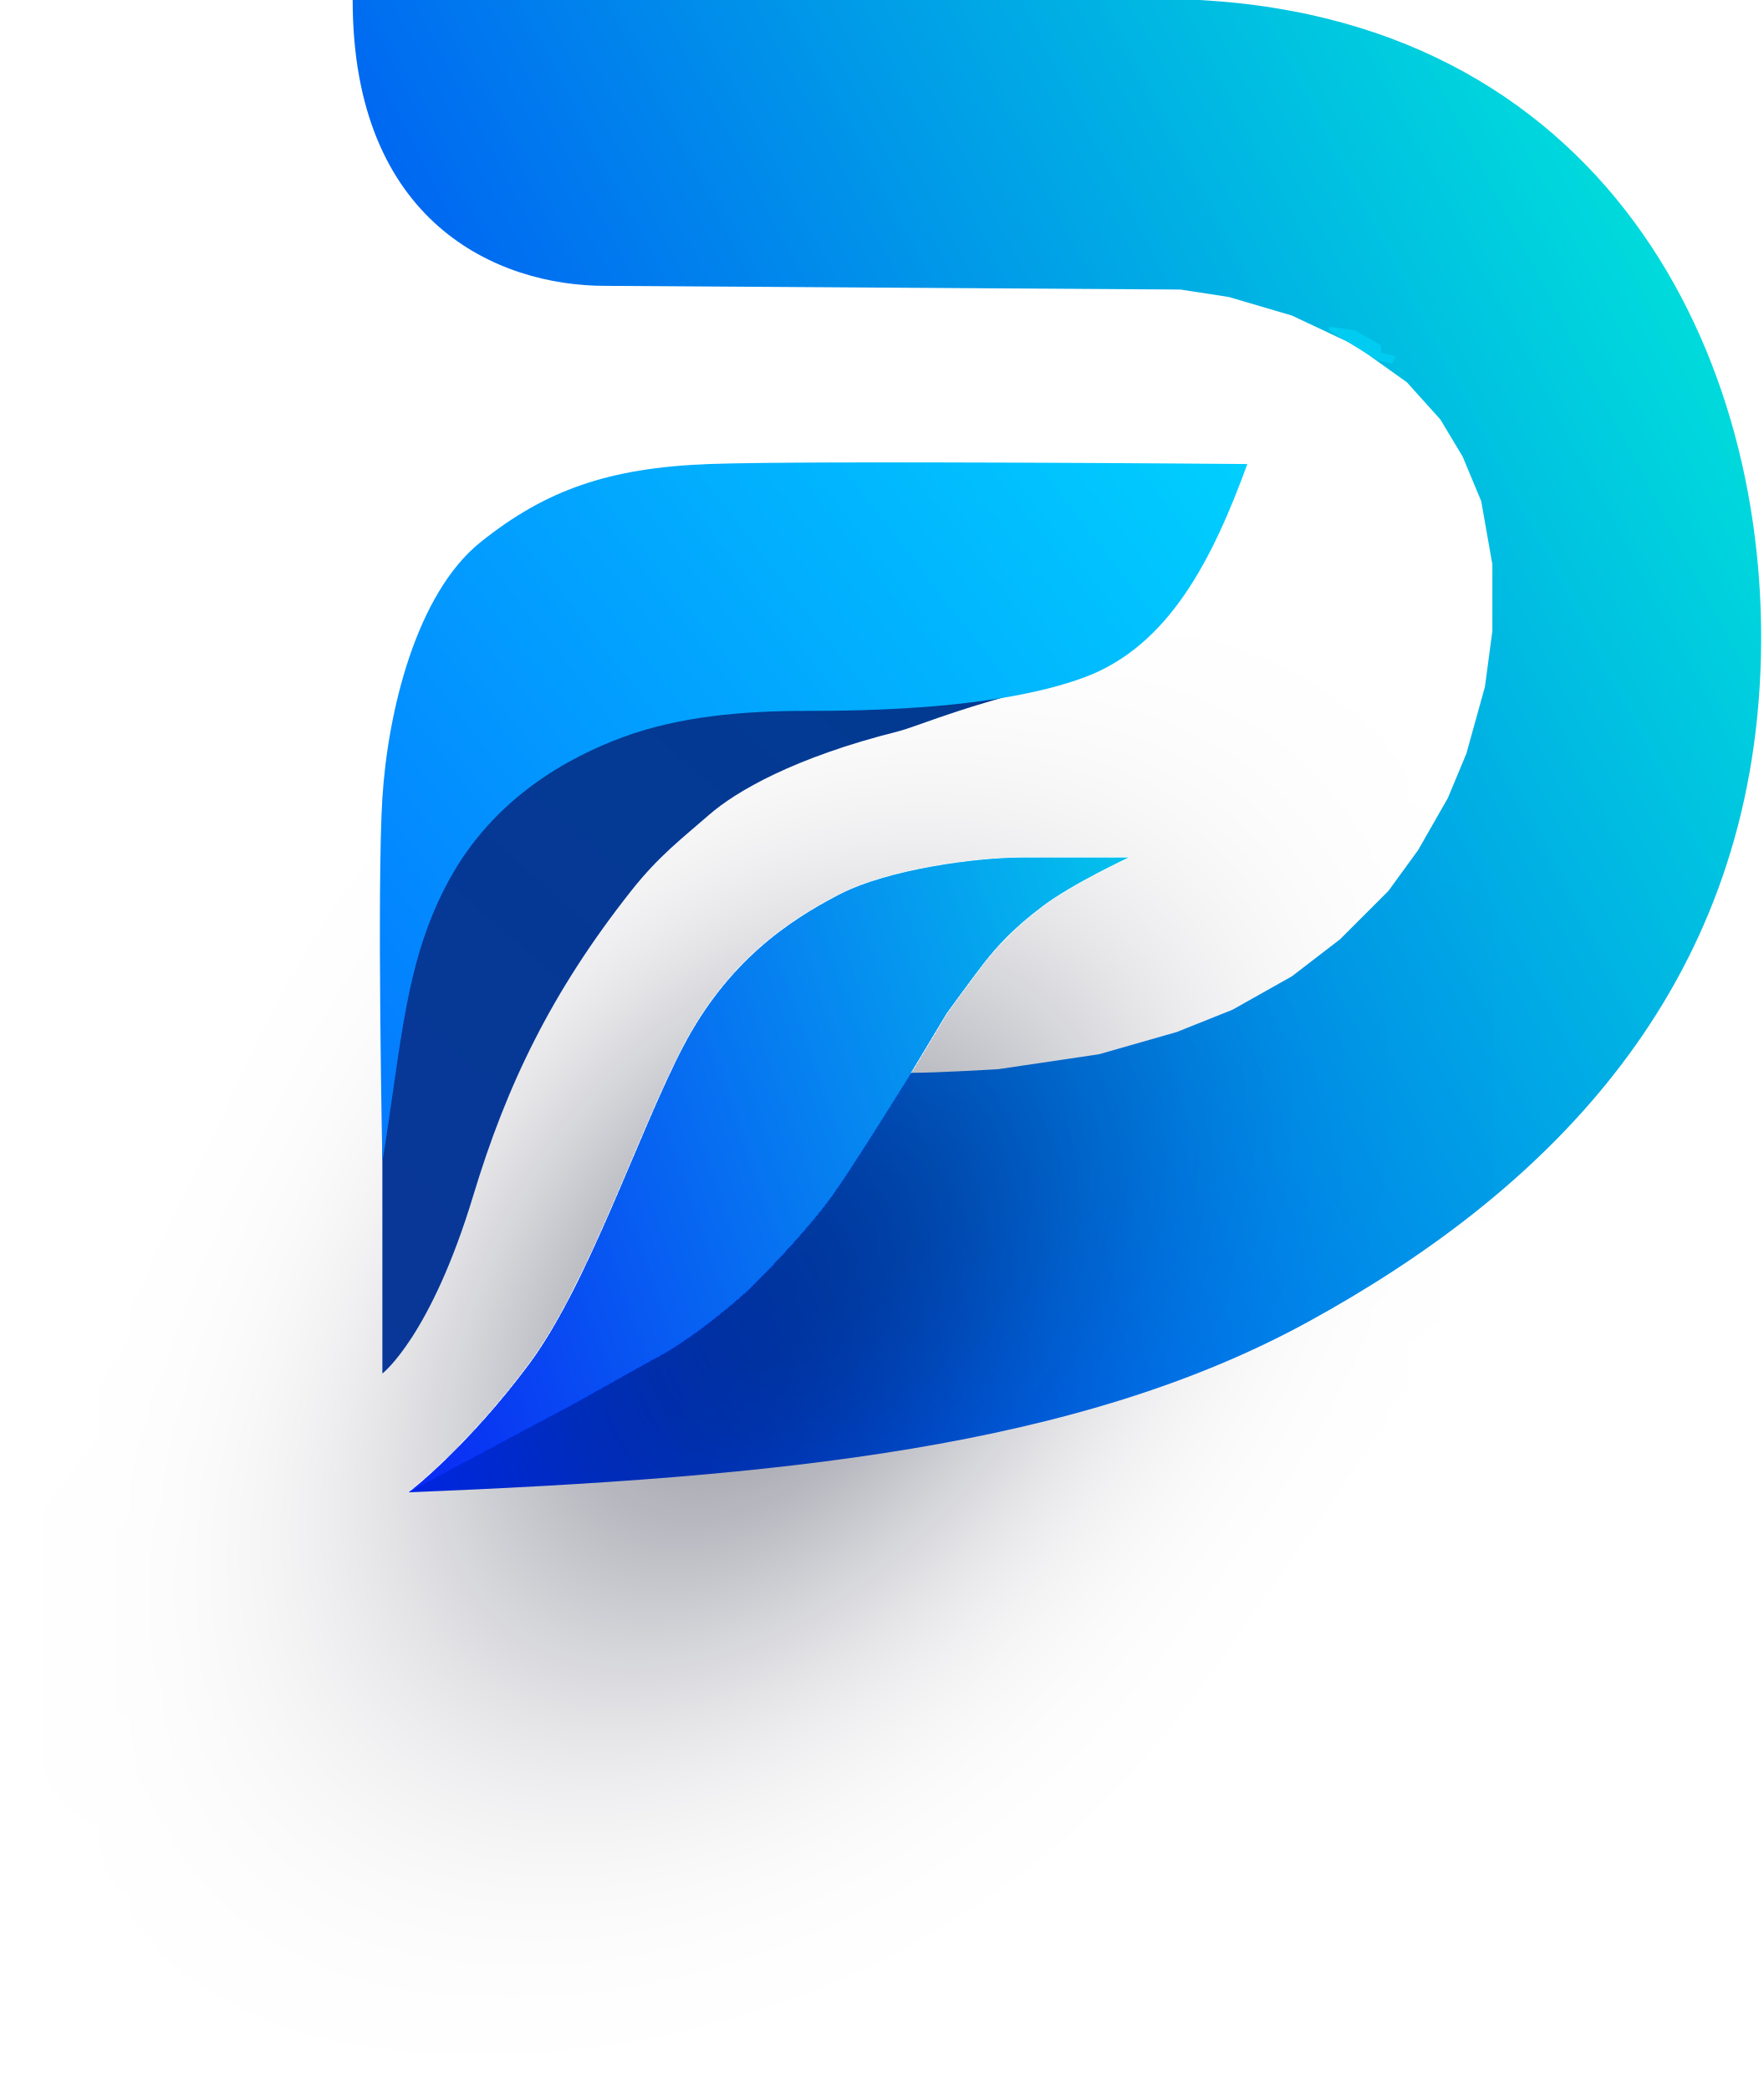
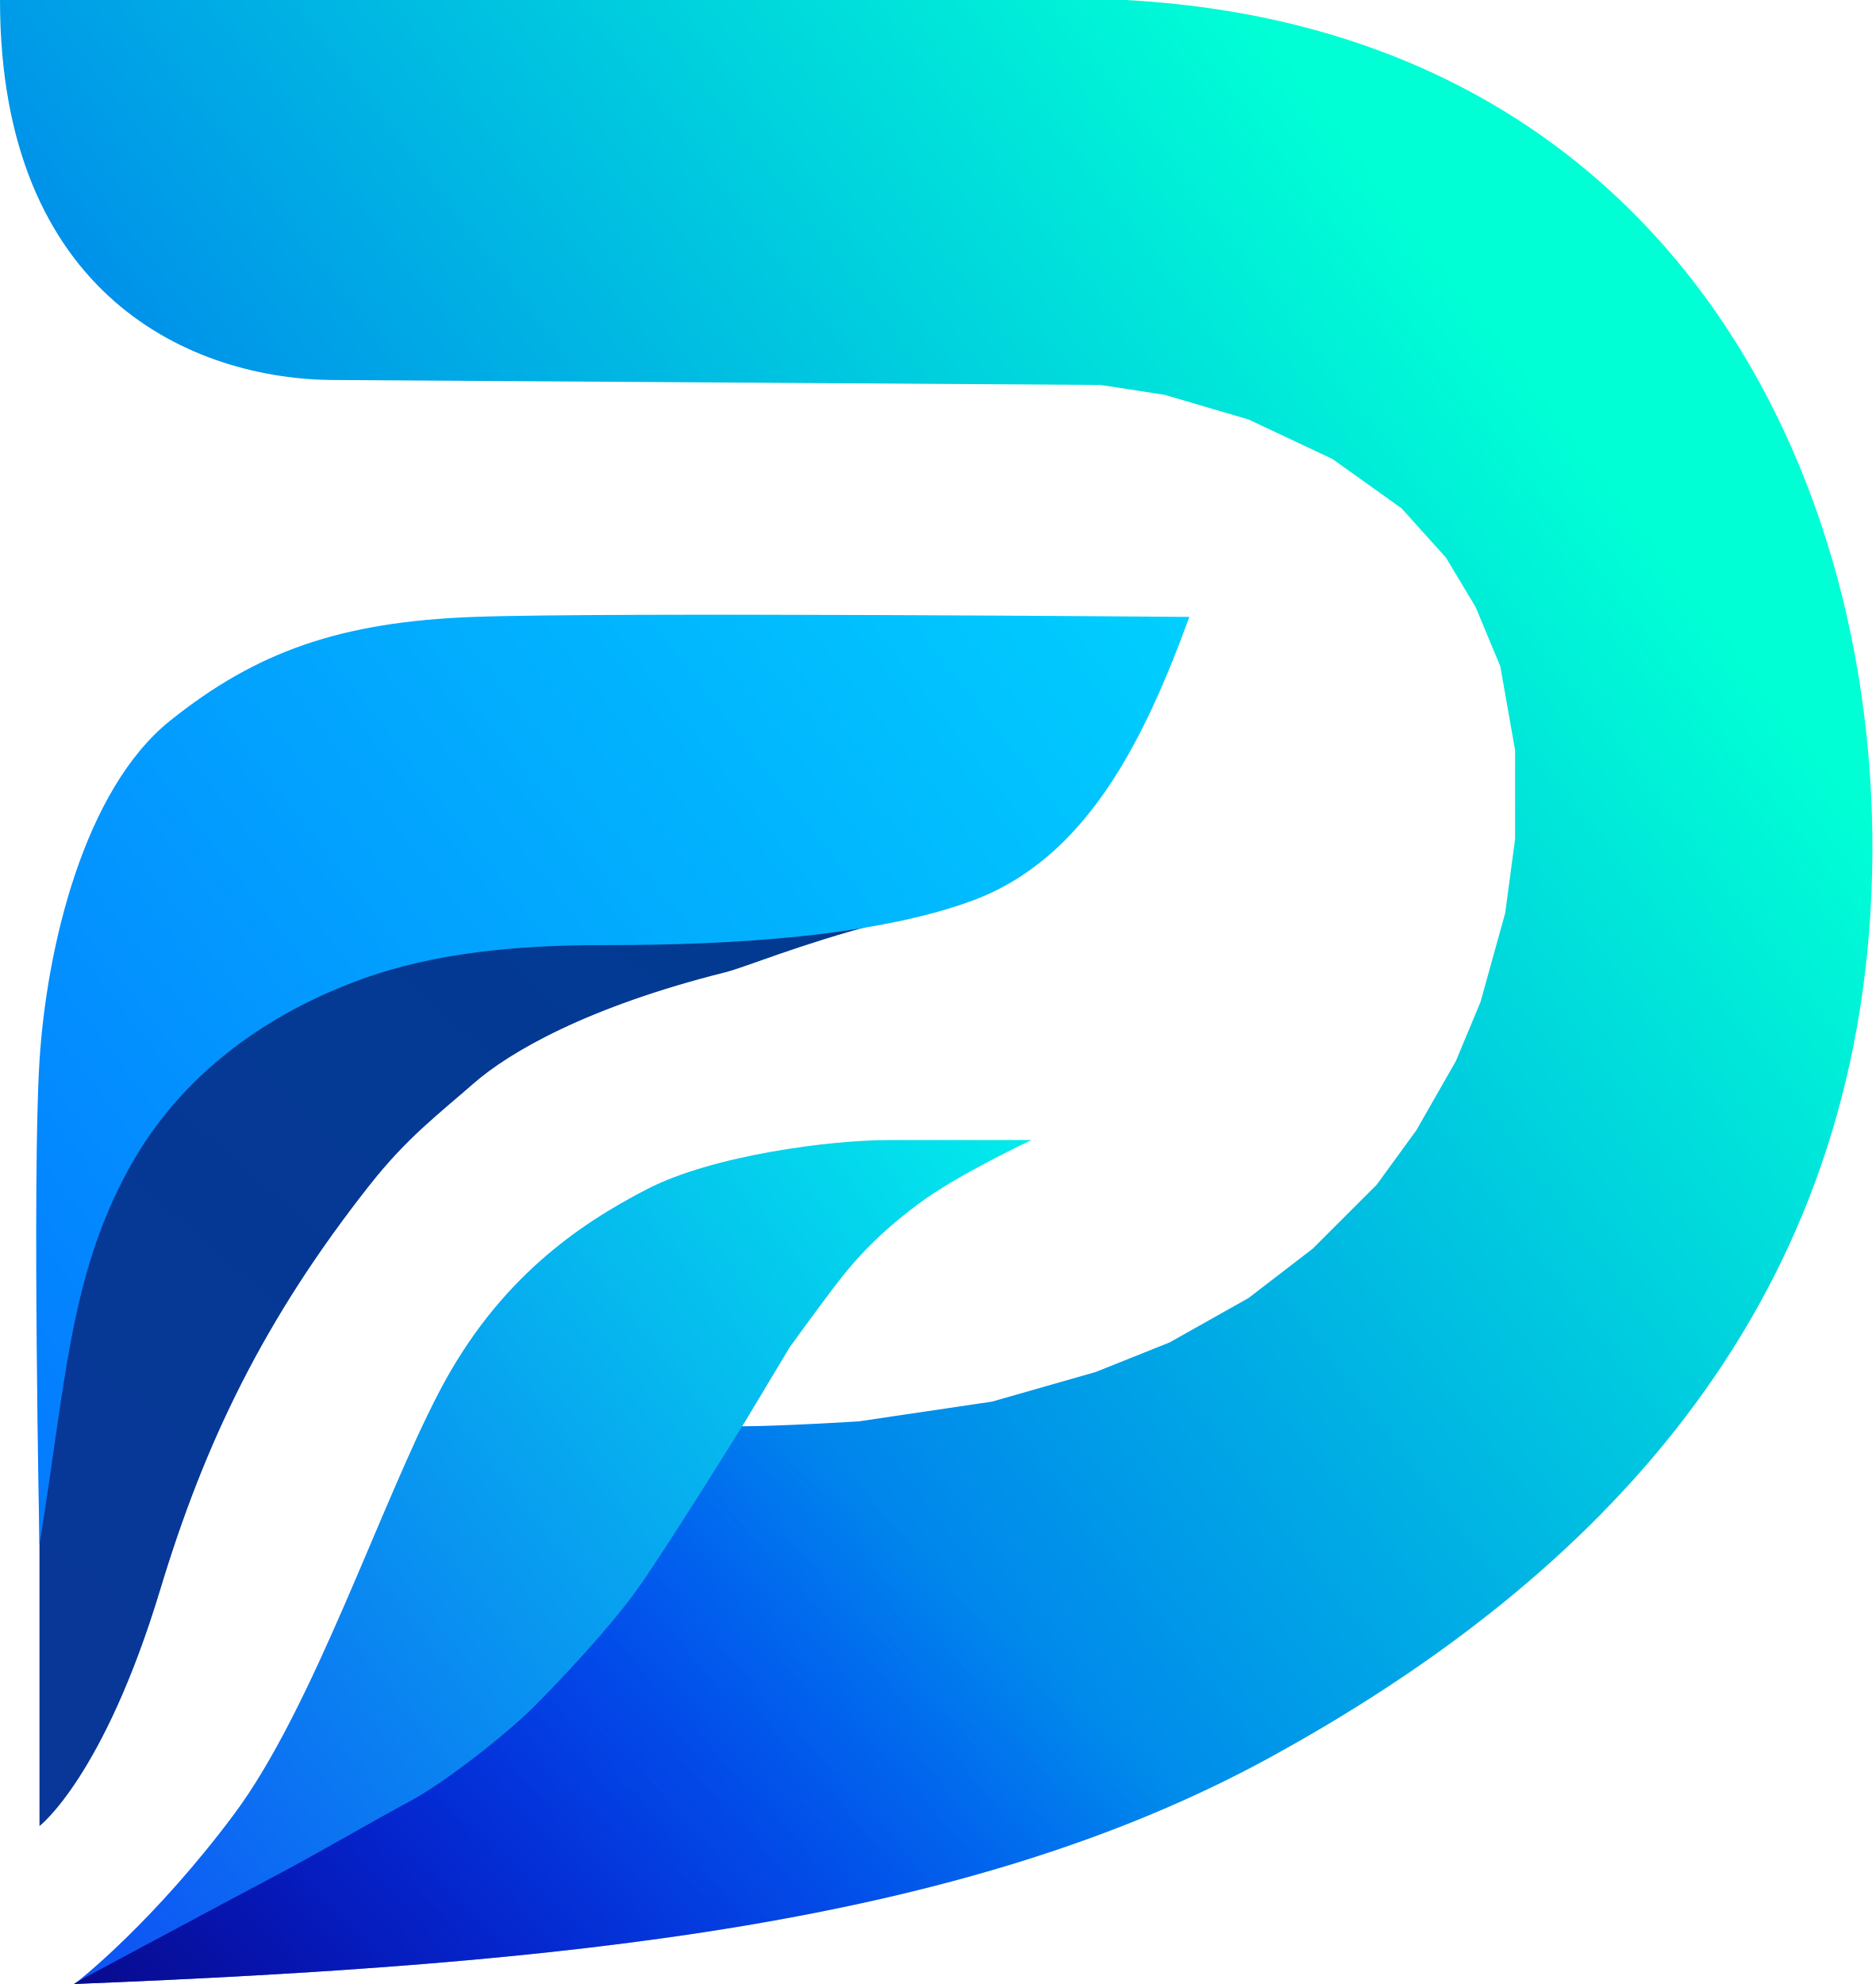
- <svg xmlns="http://www.w3.org/2000/svg" width="475" height="563" viewBox="0 0 475 563" fill="none">
-   <path d="M95 0H323C435 6 479.166 100 474 185C468.834 270 414.5 322 352.5 356C290.5 390 210 398 110 402C110 402 139.5 383 150 371.5C160.5 360 170.5 340 174 328C177.5 316 181 301.5 181 301.5L190 288C224 295 237 289 245 289C253 289 269 288 269 288L296 284L317 278L332 272L348 263L361 253L374 240L382 229L390 215L395 203L400 185L402 170V152L399 135L394 123L388 113L379 103L365 93L348 85L331 80L318 78L163 77C134 77 95 60 95 0Z" fill="url(#paint0_linear_4_109)" />
-   <g filter="url(#filter0_d_4_109)">
-     <path d="M304 231C304 231 286.5 231 275 231C263.5 231 239.5 234 226 241C212.5 248 196 259 184 282C172 305 158.5 346 142.5 367.5C126.5 389 111.043 401.381 110 402C112.104 400.75 112.5 400.5 113.5 400C114.5 399.5 140.5 385.5 150 380.5C159.5 375.5 170.5 369 178 365C185.5 361 198 351 203 346C208 341 218.5 330 224.5 321.5C230.5 313 246 288 246 288L255 273C255 273 261.5 264 265 259.5C268.5 255 273 250 281 244C289 238 304 231 304 231Z" fill="url(#paint1_linear_4_109)" />
-   </g>
-   <path d="M273.5 187C256.5 191.5 246 196 242 197C214 204 198.194 213.206 191 219.5C183.806 225.794 177.5 230.5 170 240C148.5 267.233 136.458 292.345 127.5 322C116 360.069 103 370 103 370V310.5V297.5L105.25 294L106 288L107 281.5L109 272L111 262.5L113 253L116 245.5L119 238L125 228L132 219.5L143 210.5L148.5 207L154 204L159 201.5L166.5 198.5L179.5 194.5L191 192.5L203 191.5C212.726 191.222 257.5 189 273.5 187Z" fill="url(#paint2_linear_4_109)" />
-   <path d="M191 125C218 124 336 125 336 125C326.784 150.195 315.072 174 292 182.5C268.928 191 234 191.5 217 191.5C200 191.5 183 193 168 198.5C153 204 133 215 121 237C109 259 108.282 280.65 103 313C103 313 101.5 239 103 215C104.438 191.984 112 160 129.5 146C147 132 164 126 191 125Z" fill="url(#paint3_linear_4_109)" />
-   <path d="M358 88L365 89L372 93V95L376 96L375 98L371 97L358 89V88Z" fill="#00CCF2" />
+ <svg xmlns="http://www.w3.org/2000/svg" width="380" height="402" viewBox="0 0 380 402" fill="none">
+   <path d="M0 0H228C340 6 384.166 100 379 185C373.834 270 319.5 322 257.5 356C195.5 390 115 398 15 402C15 402 44.5 383 55 371.5C65.5 360 75.5 340 79 328C82.5 316 86 301.5 86 301.5L95 288C129 295 142 289 150 289C158 289 174 288 174 288L201 284L222 278L237 272L253 263L266 253L279 240L287 229L295 215L300 203L305 185L307 170V152L304 135L299 123L293 113L284 103L270 93L253 85L236 80L223 78L68 77C39 77 0 60 0 0Z" fill="url(#paint0_linear_4_109)" />
+   <path d="M0 0H228C340 6 384.166 100 379 185C373.834 270 319.5 322 257.5 356C195.5 390 115 398 15 402C15 402 44.5 383 55 371.5C65.5 360 75.5 340 79 328C82.5 316 86 301.5 86 301.5L95 288C129 295 142 289 150 289C158 289 174 288 174 288L201 284L222 278L237 272L253 263L266 253L279 240L287 229L295 215L300 203L305 185L307 170V152L304 135L299 123L293 113L284 103L270 93L253 85L236 80L223 78L68 77C39 77 0 60 0 0Z" fill="url(#paint1_linear_4_109)" />
+   <path d="M209 231C209 231 191.5 231 180 231C168.5 231 144.5 234 131 241C117.5 248 101 259 89 282C77 305 63.5 346 47.5 367.5C31.5 389 16.043 401.381 15 402C17.104 400.75 17.5 400.5 18.5 400C19.5 399.5 45.5 385.5 55 380.5C64.5 375.5 75.5 369 83 365C90.5 361 103 351 108 346C113 341 123.5 330 129.5 321.5C135.5 313 151 288 151 288L160 273C160 273 166.5 264 170 259.5C173.5 255 178 250 186 244C194 238 209 231 209 231Z" fill="url(#paint2_linear_4_109)" />
+   <path d="M178.5 187C161.5 191.5 151 196 147 197C119 204 103.194 213.206 96 219.5C88.806 225.794 82.5 230.5 75 240C53.5 267.233 41.458 292.345 32.5 322C21 360.069 8 370 8 370V310.5V297.5L10.25 294L11 288L12 281.5L14 272L16 262.5L18 253L21 245.5L24 238L30 228L37 219.5L48 210.5L53.5 207L59 204L64 201.5L71.5 198.5L84.5 194.5L96 192.5L108 191.5C117.726 191.222 162.5 189 178.5 187Z" fill="url(#paint3_linear_4_109)" />
+   <path d="M96 125C123 124 241 125 241 125C231.784 150.195 220.072 174 197 182.5C173.928 191 139 191.5 122 191.5C105 191.5 88 193 73 198.5C58 204 38 215 26 237C14 259 13.282 280.65 8 313C8 313 6.5 239 8 215C9.438 191.984 17 160 34.5 146C52 132 69 126 96 125Z" fill="url(#paint4_linear_4_109)" />
  <defs>
-     <filter id="filter0_d_4_109" x="0" y="172" width="414" height="391" filterUnits="userSpaceOnUse" color-interpolation-filters="sRGB">
-       <feFlood flood-opacity="0" result="BackgroundImageFix" />
-       <feColorMatrix in="SourceAlpha" type="matrix" values="0 0 0 0 0 0 0 0 0 0 0 0 0 0 0 0 0 0 127 0" result="hardAlpha" />
-       <feMorphology radius="10" operator="dilate" in="SourceAlpha" result="effect1_dropShadow_4_109" />
-       <feOffset dy="51" />
-       <feGaussianBlur stdDeviation="50" />
-       <feComposite in2="hardAlpha" operator="out" />
-       <feColorMatrix type="matrix" values="0 0 0 0 0.003 0 0 0 0 0.013 0 0 0 0 0.115 0 0 0 1 0" />
-       <feBlend mode="normal" in2="BackgroundImageFix" result="effect1_dropShadow_4_109" />
-       <feBlend mode="normal" in="SourceGraphic" in2="effect1_dropShadow_4_109" result="shape" />
-     </filter>
-     <linearGradient id="paint0_linear_4_109" x1="79" y1="380.5" x2="577.5" y2="119.5" gradientUnits="userSpaceOnUse">
+     <linearGradient id="paint0_linear_4_109" x1="-1.36611e-06" y1="402" x2="387" y2="106.5" gradientUnits="userSpaceOnUse">
      <stop stop-color="#0022FF" />
-       <stop offset="1" stop-color="#00FFD5" />
+       <stop offset="0.913" stop-color="#00FFD5" />
    </linearGradient>
-     <linearGradient id="paint1_linear_4_109" x1="21.5" y1="339" x2="397" y2="208" gradientUnits="userSpaceOnUse">
-       <stop stop-color="#0C00F6" />
+     <linearGradient id="paint1_linear_4_109" x1="-22" y1="424" x2="134" y2="263" gradientUnits="userSpaceOnUse">
+       <stop stop-color="#0B054F" />
+       <stop offset="1" stop-color="#0800FF" stop-opacity="0" />
+     </linearGradient>
+     <linearGradient id="paint2_linear_4_109" x1="15" y1="379.5" x2="232" y2="210" gradientUnits="userSpaceOnUse">
+       <stop stop-color="#0E57F4" />
      <stop offset="1" stop-color="#00FFEA" />
    </linearGradient>
-     <linearGradient id="paint2_linear_4_109" x1="274" y1="129" x2="55" y2="379" gradientUnits="userSpaceOnUse">
+     <linearGradient id="paint3_linear_4_109" x1="179" y1="129" x2="-40" y2="379" gradientUnits="userSpaceOnUse">
      <stop stop-color="#003B90" />
      <stop offset="1" stop-color="#0A369A" />
    </linearGradient>
-     <linearGradient id="paint3_linear_4_109" x1="95.5" y1="313" x2="341.5" y2="122.5" gradientUnits="userSpaceOnUse">
+     <linearGradient id="paint4_linear_4_109" x1="0.5" y1="313" x2="246.5" y2="122.5" gradientUnits="userSpaceOnUse">
      <stop stop-color="#0478FF" />
      <stop offset="1" stop-color="#00D1FE" />
    </linearGradient>
  </defs>
</svg>
